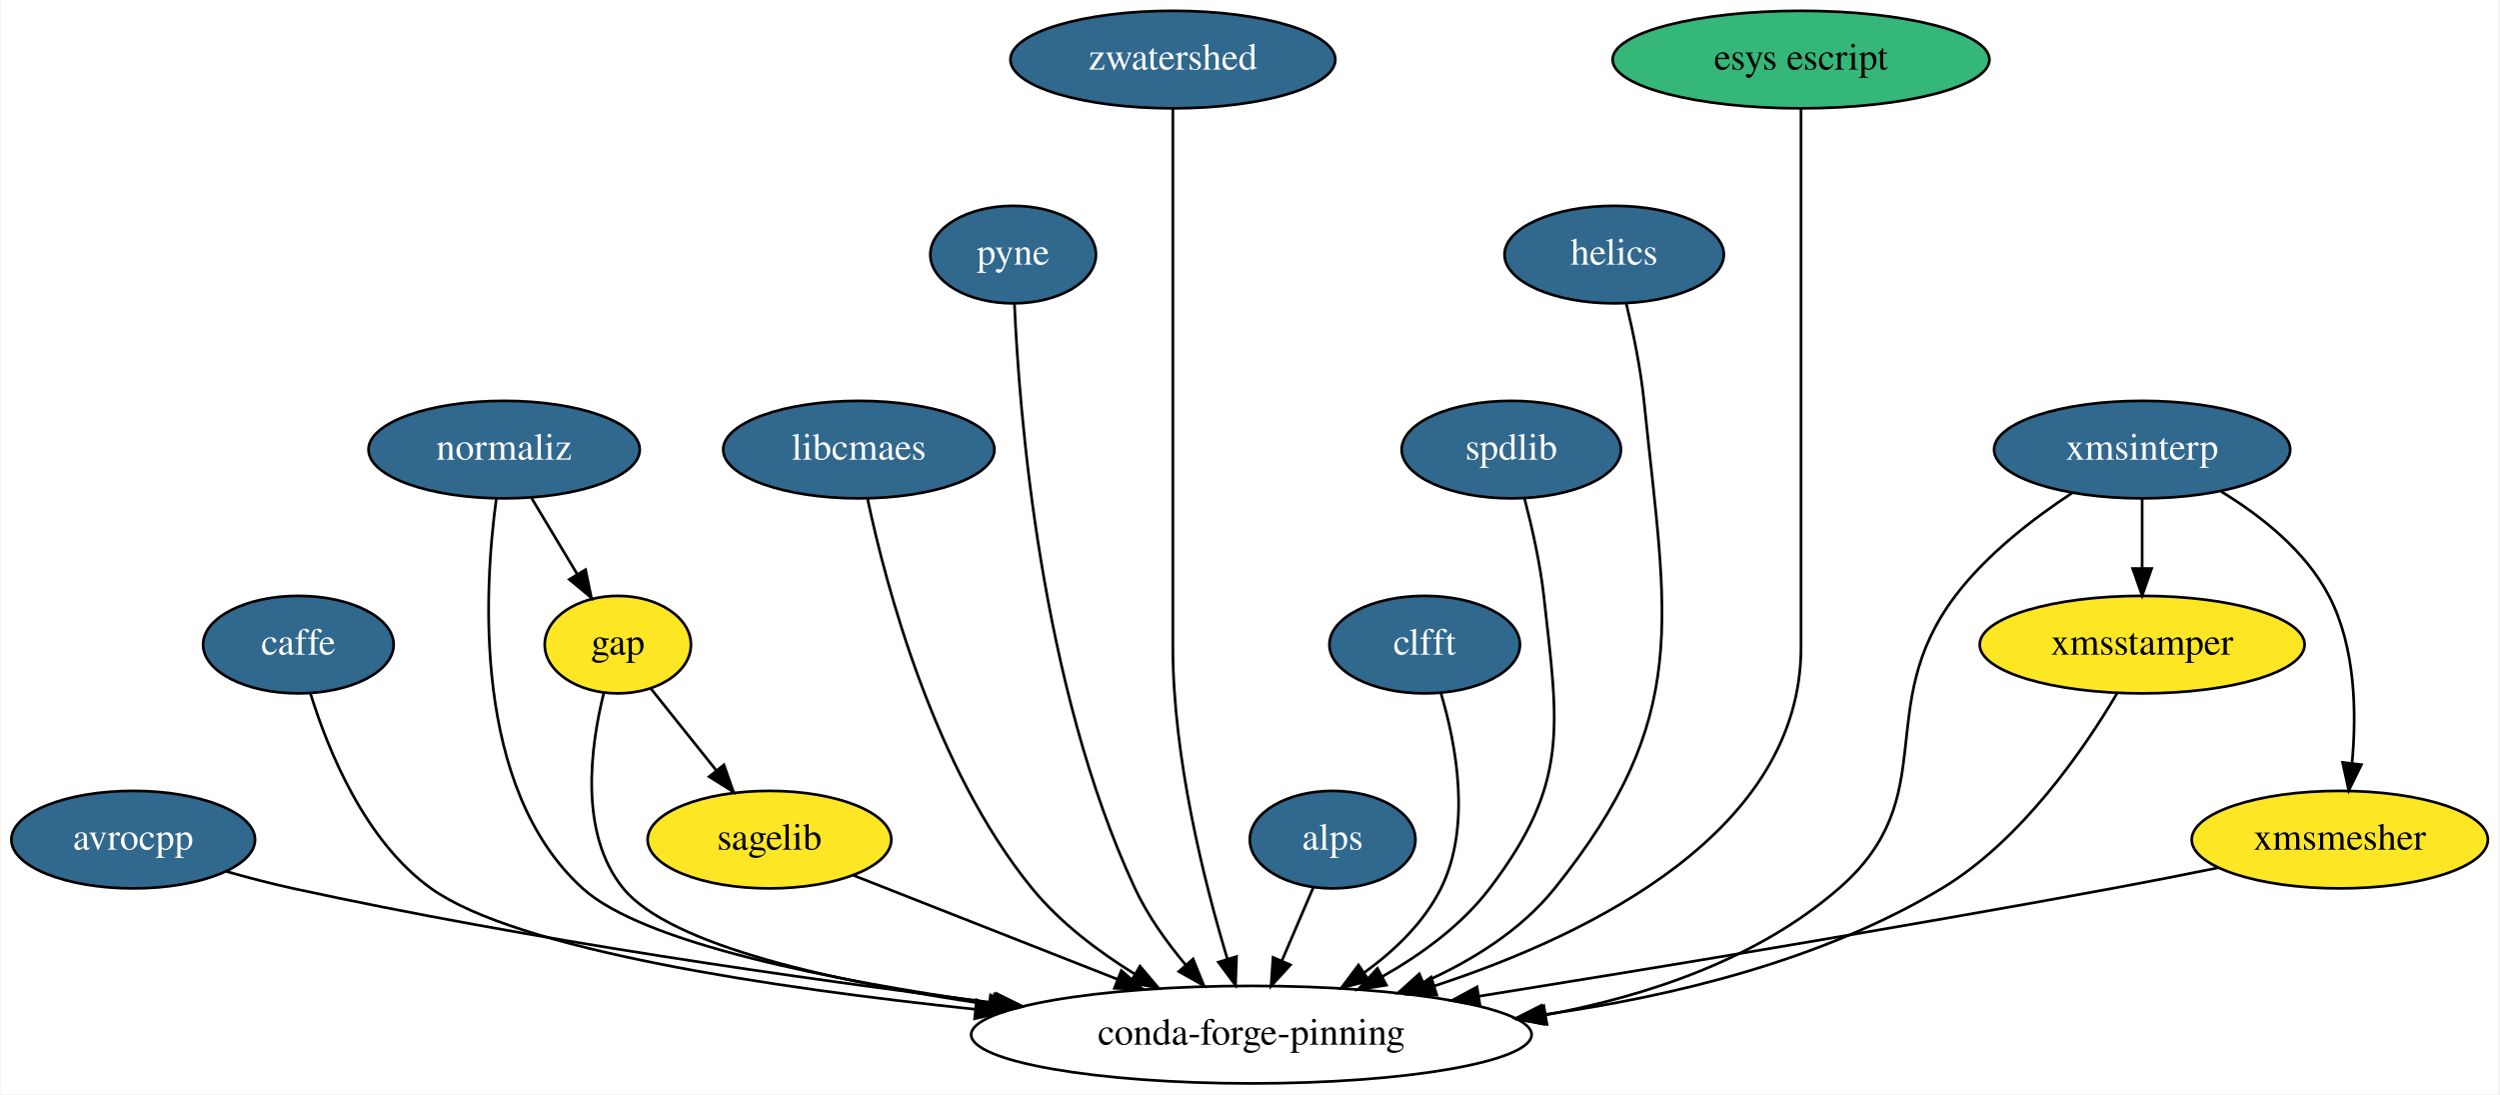
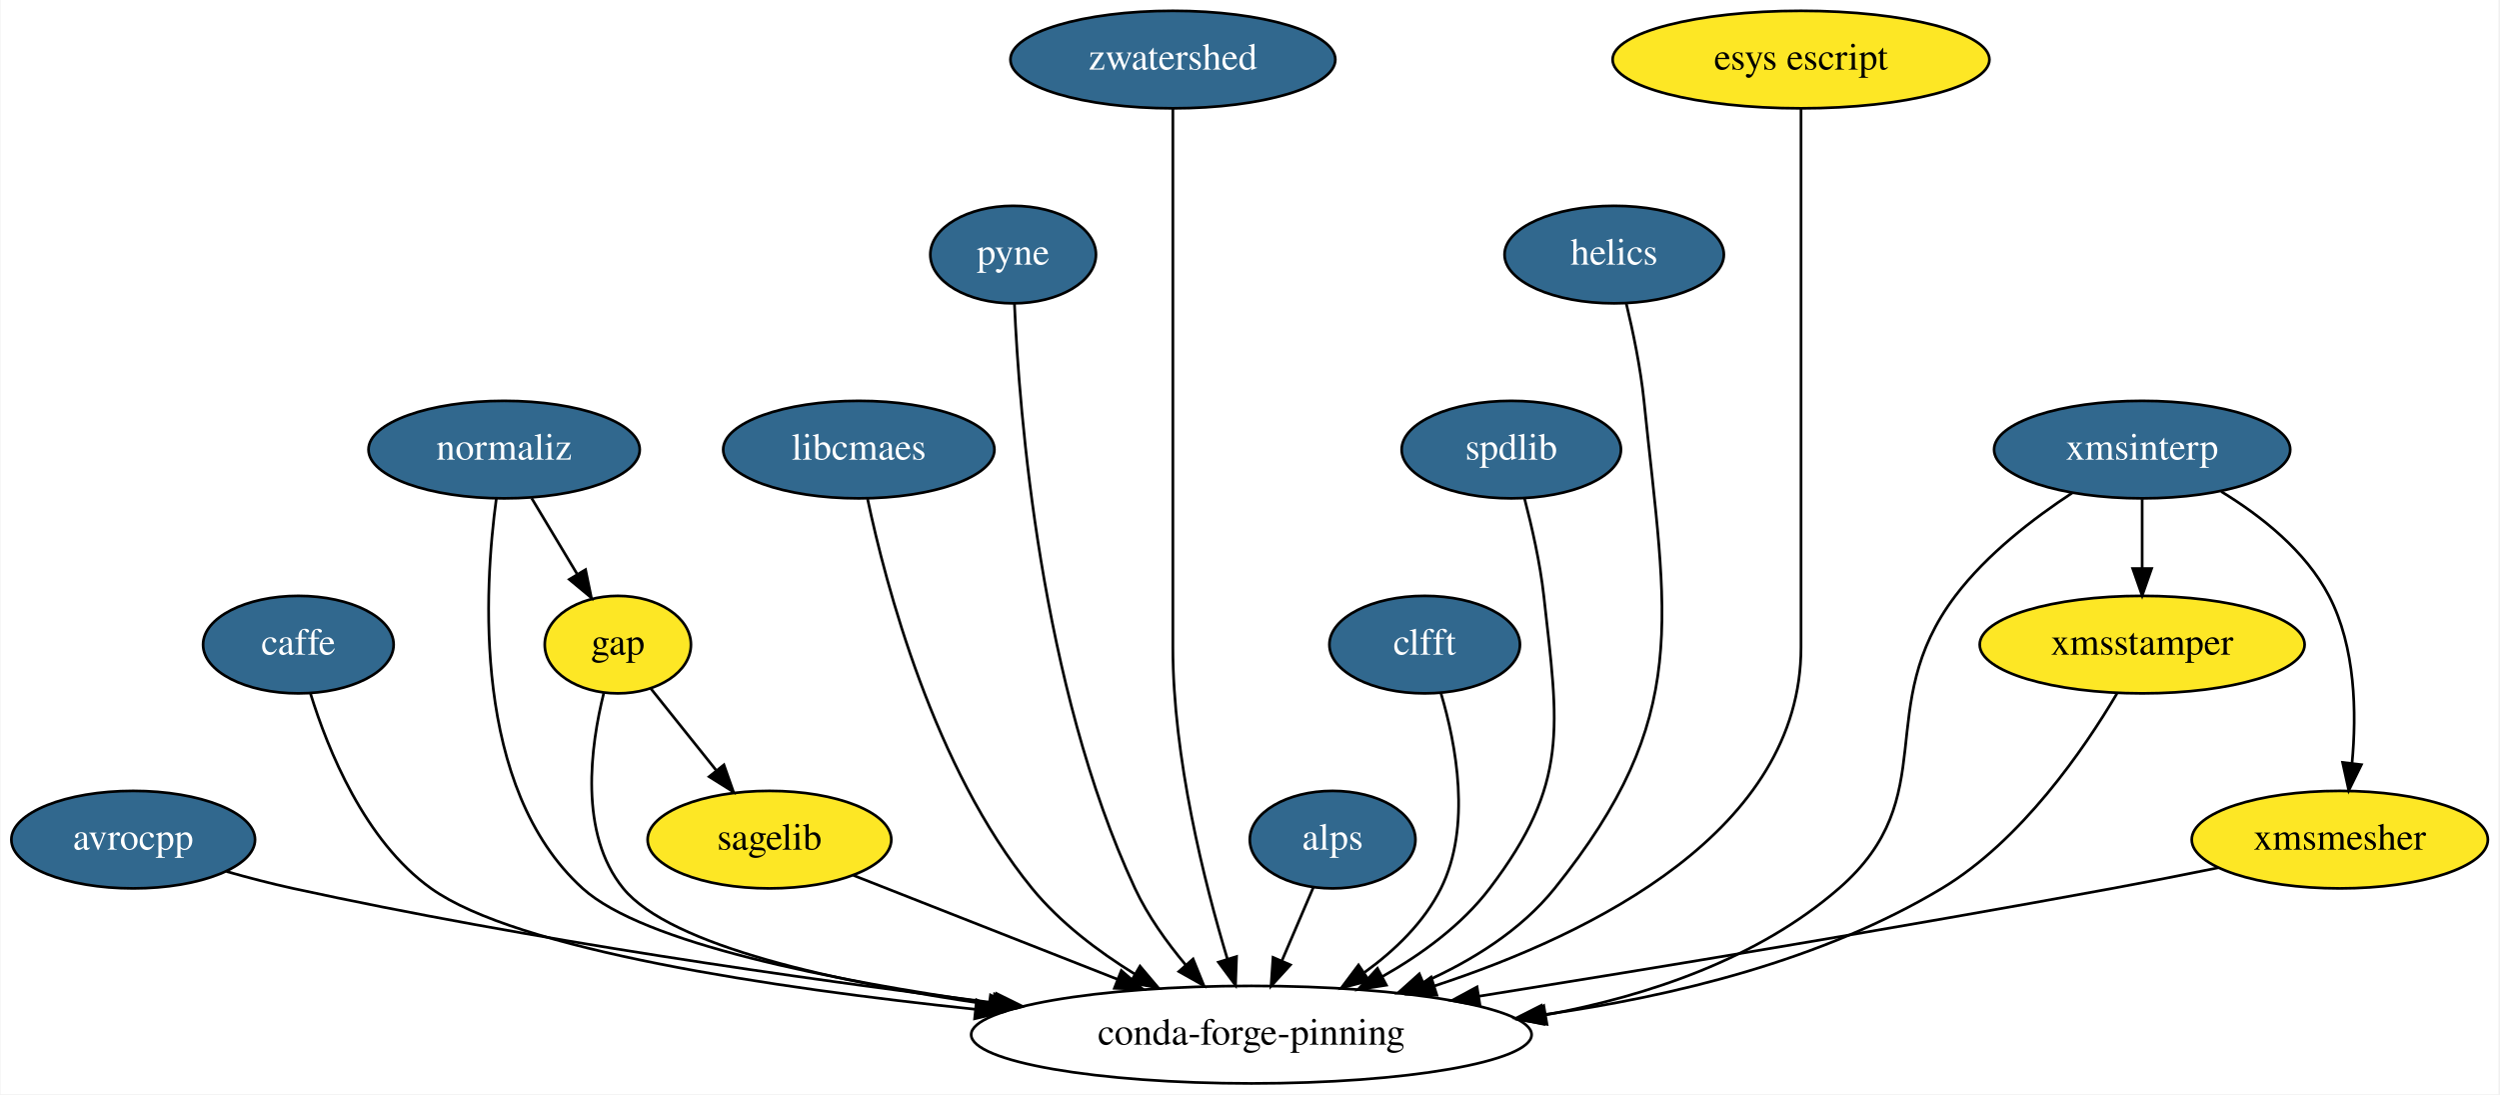
<svg xmlns="http://www.w3.org/2000/svg" xmlns:xlink="http://www.w3.org/1999/xlink" width="923pt" height="404pt" viewBox="0.00 0.00 922.60 404.00">
  <g id="graph0" class="graph" transform="scale(1 1) rotate(0) translate(4 400)">
    <polygon fill="white" stroke="transparent" points="-4,4 -4,-400 918.6,-400 918.6,4 -4,4" />
    <g id="node1" class="node">
      <g id="a_node1">
        <a xlink:href="https://github.com/conda-forge/avrocpp-feedstock/pull/8" xlink:title="avrocpp">
          <ellipse fill="#31688e" stroke="black" cx="45" cy="-90" rx="45" ry="18" />
          <text text-anchor="middle" x="45" y="-86.3" font-family="Times,serif" font-size="14.00" fill="white">avrocpp</text>
        </a>
      </g>
    </g>
    <g id="node2" class="node">
      <ellipse fill="none" stroke="black" cx="458" cy="-18" rx="103.5" ry="18" />
      <text text-anchor="middle" x="458" y="-14.3" font-family="Times,serif" font-size="14.00">conda-forge-pinning</text>
    </g>
    <g id="edge1" class="edge">
      <path fill="none" stroke="black" d="M79.44,-78.25C87.45,-75.98 95.98,-73.75 104,-72 190.95,-53.05 291.4,-38.72 363.03,-29.76" />
      <polygon fill="black" stroke="black" points="363.89,-33.18 373.39,-28.48 363.03,-26.24 363.89,-33.18" />
    </g>
    <g id="node3" class="node">
      <g id="a_node3">
        <a xlink:href="https://github.com/conda-forge/caffe-feedstock/pull/57" xlink:title="caffe">
          <ellipse fill="#31688e" stroke="black" cx="106" cy="-162" rx="35.19" ry="18" />
          <text text-anchor="middle" x="106" y="-158.3" font-family="Times,serif" font-size="14.00" fill="white">caffe</text>
        </a>
      </g>
    </g>
    <g id="edge2" class="edge">
      <path fill="none" stroke="black" d="M110.5,-143.88C116.84,-123.35 130.46,-89.53 155,-72 186.76,-49.31 281.05,-35.25 356.1,-27.36" />
      <polygon fill="black" stroke="black" points="356.5,-30.84 366.09,-26.34 355.78,-23.88 356.5,-30.84" />
    </g>
    <g id="node4" class="node">
      <g id="a_node4">
        <a xlink:href="https://github.com/conda-forge/gap-feedstock" xlink:title="gap">
          <ellipse fill="#fde725" stroke="black" cx="224" cy="-162" rx="27" ry="18" />
          <text text-anchor="middle" x="224" y="-158.3" font-family="Times,serif" font-size="14.00">gap</text>
        </a>
      </g>
    </g>
    <g id="edge3" class="edge">
      <path fill="none" stroke="black" d="M218.81,-144.16C213.91,-124.54 209.49,-92.24 226,-72 243.4,-50.67 305.54,-37.19 361.13,-29.16" />
      <polygon fill="black" stroke="black" points="361.65,-32.62 371.07,-27.77 360.68,-25.69 361.65,-32.62" />
    </g>
    <g id="node5" class="node">
      <g id="a_node5">
        <a xlink:href="https://github.com/conda-forge/sagelib-feedstock" xlink:title="sagelib">
          <ellipse fill="#fde725" stroke="black" cx="280" cy="-90" rx="45" ry="18" />
          <text text-anchor="middle" x="280" y="-86.3" font-family="Times,serif" font-size="14.00">sagelib</text>
        </a>
      </g>
    </g>
    <g id="edge4" class="edge">
      <path fill="none" stroke="black" d="M236.15,-145.81C243.19,-137.02 252.22,-125.73 260.25,-115.69" />
      <polygon fill="black" stroke="black" points="263.18,-117.62 266.7,-107.63 257.72,-113.25 263.18,-117.62" />
    </g>
    <g id="edge5" class="edge">
      <path fill="none" stroke="black" d="M311.01,-76.81C337.91,-66.23 377.32,-50.73 408.57,-38.44" />
      <polygon fill="black" stroke="black" points="409.96,-41.65 417.98,-34.74 407.4,-35.14 409.96,-41.65" />
    </g>
    <g id="node6" class="node">
      <g id="a_node6">
        <a xlink:href="https://github.com/conda-forge/libcmaes-feedstock/pull/12" xlink:title="libcmaes">
          <ellipse fill="#31688e" stroke="black" cx="313" cy="-234" rx="50.09" ry="18" />
          <text text-anchor="middle" x="313" y="-230.3" font-family="Times,serif" font-size="14.00" fill="white">libcmaes</text>
        </a>
      </g>
    </g>
    <g id="edge6" class="edge">
      <path fill="none" stroke="black" d="M316.25,-215.74C322.92,-184.22 340.66,-116.5 377,-72 387.29,-59.4 401.38,-48.75 414.92,-40.38" />
      <polygon fill="black" stroke="black" points="416.86,-43.3 423.7,-35.21 413.31,-37.27 416.86,-43.3" />
    </g>
    <g id="node7" class="node">
      <g id="a_node7">
        <a xlink:href="https://github.com/conda-forge/pyne-feedstock/pull/39" xlink:title="pyne">
          <ellipse fill="#31688e" stroke="black" cx="370" cy="-306" rx="30.59" ry="18" />
          <text text-anchor="middle" x="370" y="-302.3" font-family="Times,serif" font-size="14.00" fill="white">pyne</text>
        </a>
      </g>
    </g>
    <g id="edge7" class="edge">
      <path fill="none" stroke="black" d="M370.49,-287.75C372.23,-247.89 380.01,-147.06 415,-72 419.7,-61.91 426.75,-52.08 433.78,-43.69" />
      <polygon fill="black" stroke="black" points="436.46,-45.94 440.44,-36.12 431.21,-41.31 436.46,-45.94" />
    </g>
    <g id="node8" class="node">
      <g id="a_node8">
        <a xlink:href="https://github.com/conda-forge/zwatershed-feedstock/pull/15" xlink:title="zwatershed">
          <ellipse fill="#31688e" stroke="black" cx="429" cy="-378" rx="60" ry="18" />
          <text text-anchor="middle" x="429" y="-374.3" font-family="Times,serif" font-size="14.00" fill="white">zwatershed</text>
        </a>
      </g>
    </g>
    <g id="edge8" class="edge">
      <path fill="none" stroke="black" d="M429,-359.95C429,-333.29 429,-280.11 429,-235 429,-235 429,-235 429,-161 429,-120.21 440.63,-74.15 449.16,-45.84" />
      <polygon fill="black" stroke="black" points="452.51,-46.84 452.13,-36.26 445.82,-44.77 452.51,-46.84" />
    </g>
    <g id="node9" class="node">
      <g id="a_node9">
        <a xlink:href="https://github.com/conda-forge/alps-feedstock/pull/30" xlink:title="alps">
          <ellipse fill="#31688e" stroke="black" cx="488" cy="-90" rx="30.59" ry="18" />
          <text text-anchor="middle" x="488" y="-86.3" font-family="Times,serif" font-size="14.00" fill="white">alps</text>
        </a>
      </g>
    </g>
    <g id="edge9" class="edge">
      <path fill="none" stroke="black" d="M480.89,-72.41C477.43,-64.34 473.18,-54.43 469.29,-45.35" />
      <polygon fill="black" stroke="black" points="472.42,-43.77 465.27,-35.96 465.99,-46.53 472.42,-43.77" />
    </g>
    <g id="node10" class="node">
      <g id="a_node10">
        <a xlink:href="https://github.com/conda-forge/clfft-feedstock/pull/10" xlink:title="clfft">
          <ellipse fill="#31688e" stroke="black" cx="522" cy="-162" rx="35.19" ry="18" />
          <text text-anchor="middle" x="522" y="-158.3" font-family="Times,serif" font-size="14.00" fill="white">clfft</text>
        </a>
      </g>
    </g>
    <g id="edge10" class="edge">
      <path fill="none" stroke="black" d="M528.05,-143.93C533.59,-125.24 539.38,-94.88 528,-72 521.78,-59.49 511.04,-49.15 499.82,-41.02" />
      <polygon fill="black" stroke="black" points="501.46,-37.91 491.21,-35.24 497.56,-43.72 501.46,-37.91" />
    </g>
    <g id="node11" class="node">
      <g id="a_node11">
        <a xlink:href="https://github.com/conda-forge/spdlib-feedstock/pull/16" xlink:title="spdlib">
          <ellipse fill="#31688e" stroke="black" cx="554" cy="-234" rx="40.5" ry="18" />
          <text text-anchor="middle" x="554" y="-230.3" font-family="Times,serif" font-size="14.00" fill="white">spdlib</text>
        </a>
      </g>
    </g>
    <g id="edge11" class="edge">
      <path fill="none" stroke="black" d="M558.87,-215.98C561.56,-205.67 564.64,-192.19 566,-180 571.42,-131.49 575.54,-110.87 546,-72 535.72,-58.48 520.91,-47.68 506.37,-39.45" />
      <polygon fill="black" stroke="black" points="507.86,-36.28 497.39,-34.66 504.56,-42.46 507.86,-36.28" />
    </g>
    <g id="node12" class="node">
      <g id="a_node12">
        <a xlink:href="https://github.com/conda-forge/helics-feedstock/pull/18" xlink:title="helics">
          <ellipse fill="#31688e" stroke="black" cx="592" cy="-306" rx="40.5" ry="18" />
          <text text-anchor="middle" x="592" y="-302.3" font-family="Times,serif" font-size="14.00" fill="white">helics</text>
        </a>
      </g>
    </g>
    <g id="edge12" class="edge">
      <path fill="none" stroke="black" d="M596.46,-287.95C598.94,-277.63 601.75,-264.15 603,-252 611.31,-171.09 620.95,-135.39 570,-72 557.55,-56.51 539.5,-45.3 521.51,-37.29" />
      <polygon fill="black" stroke="black" points="522.71,-34 512.14,-33.39 520.02,-40.46 522.71,-34" />
    </g>
    <g id="node13" class="node">
      <g id="a_node13">
        <a xlink:href="https://github.com/conda-forge/normaliz-feedstock/pull/19" xlink:title="normaliz">
          <ellipse fill="#31688e" stroke="black" cx="182" cy="-234" rx="50.09" ry="18" />
          <text text-anchor="middle" x="182" y="-230.3" font-family="Times,serif" font-size="14.00" fill="white">normaliz</text>
        </a>
      </g>
    </g>
    <g id="edge13" class="edge">
      <path fill="none" stroke="black" d="M179.13,-216.01C174.6,-182.76 170.08,-109.1 211,-72 233.31,-51.78 302.74,-38 362.33,-29.57" />
      <polygon fill="black" stroke="black" points="363.13,-32.99 372.56,-28.16 362.18,-26.06 363.13,-32.99" />
    </g>
    <g id="edge14" class="edge">
      <path fill="none" stroke="black" d="M192.17,-216.05C197.19,-207.68 203.36,-197.4 208.92,-188.13" />
      <polygon fill="black" stroke="black" points="212.07,-189.68 214.22,-179.31 206.07,-186.08 212.07,-189.68" />
    </g>
    <g id="node14" class="node">
      <g id="a_node14">
        <a xlink:href="https://github.com/conda-forge/esys-escript-feedstock" xlink:title="esys escript">
-           <ellipse fill="#35b779" stroke="black" cx="661" cy="-378" rx="69.59" ry="18" />
+           <ellipse fill="#fde725" stroke="black" cx="661" cy="-378" rx="69.59" ry="18" />
          <text text-anchor="middle" x="661" y="-374.3" font-family="Times,serif" font-size="14.00">esys escript</text>
        </a>
      </g>
    </g>
    <g id="edge15" class="edge">
      <path fill="none" stroke="black" d="M661,-359.95C661,-333.29 661,-280.11 661,-235 661,-235 661,-235 661,-161 661,-93.47 584.64,-55.36 525.59,-35.99" />
      <polygon fill="black" stroke="black" points="526.49,-32.6 515.9,-32.92 524.38,-39.27 526.49,-32.6" />
    </g>
    <g id="node15" class="node">
      <g id="a_node15">
        <a xlink:href="https://github.com/conda-forge/xmsinterp-feedstock/pull/6" xlink:title="xmsinterp">
          <ellipse fill="#31688e" stroke="black" cx="787" cy="-234" rx="54.69" ry="18" />
          <text text-anchor="middle" x="787" y="-230.3" font-family="Times,serif" font-size="14.00" fill="white">xmsinterp</text>
        </a>
      </g>
    </g>
    <g id="edge16" class="edge">
      <path fill="none" stroke="black" d="M761.25,-218.07C746.91,-208.67 729.66,-195.42 718,-180 686.84,-138.79 713.99,-105.9 675,-72 645.18,-46.07 604.72,-32.39 566.82,-25.31" />
      <polygon fill="black" stroke="black" points="567.17,-21.82 556.72,-23.56 565.98,-28.71 567.17,-21.82" />
    </g>
    <g id="node16" class="node">
      <g id="a_node16">
        <a xlink:href="https://github.com/conda-forge/xmsstamper-feedstock" xlink:title="xmsstamper">
          <ellipse fill="#fde725" stroke="black" cx="787" cy="-162" rx="60" ry="18" />
          <text text-anchor="middle" x="787" y="-158.3" font-family="Times,serif" font-size="14.00">xmsstamper</text>
        </a>
      </g>
    </g>
    <g id="edge17" class="edge">
      <path fill="none" stroke="black" d="M787,-215.7C787,-207.98 787,-198.71 787,-190.11" />
      <polygon fill="black" stroke="black" points="790.5,-190.1 787,-180.1 783.5,-190.1 790.5,-190.1" />
    </g>
    <g id="node17" class="node">
      <g id="a_node17">
        <a xlink:href="https://github.com/conda-forge/xmsmesher-feedstock" xlink:title="xmsmesher">
          <ellipse fill="#fde725" stroke="black" cx="860" cy="-90" rx="54.69" ry="18" />
          <text text-anchor="middle" x="860" y="-86.3" font-family="Times,serif" font-size="14.00">xmsmesher</text>
        </a>
      </g>
    </g>
    <g id="edge18" class="edge">
      <path fill="none" stroke="black" d="M816.21,-218.51C830.89,-209.56 847.34,-196.61 856,-180 865.86,-161.08 866.25,-136.71 864.52,-118.26" />
      <polygon fill="black" stroke="black" points="867.98,-117.68 863.31,-108.16 861.03,-118.51 867.98,-117.68" />
    </g>
    <g id="edge19" class="edge">
      <path fill="none" stroke="black" d="M777.68,-143.93C765.58,-123.46 742.45,-89.7 713,-72 668.85,-45.48 613.51,-32.06 565.68,-25.34" />
      <polygon fill="black" stroke="black" points="565.96,-21.85 555.59,-24.01 565.05,-28.79 565.96,-21.85" />
    </g>
    <g id="edge20" class="edge">
      <path fill="none" stroke="black" d="M815.15,-79.63C802.51,-77.06 788.73,-74.35 776,-72 696.85,-57.4 606.27,-42.48 542.09,-32.2" />
      <polygon fill="black" stroke="black" points="542.45,-28.72 532.02,-30.59 541.34,-35.63 542.45,-28.72" />
    </g>
  </g>
</svg>
